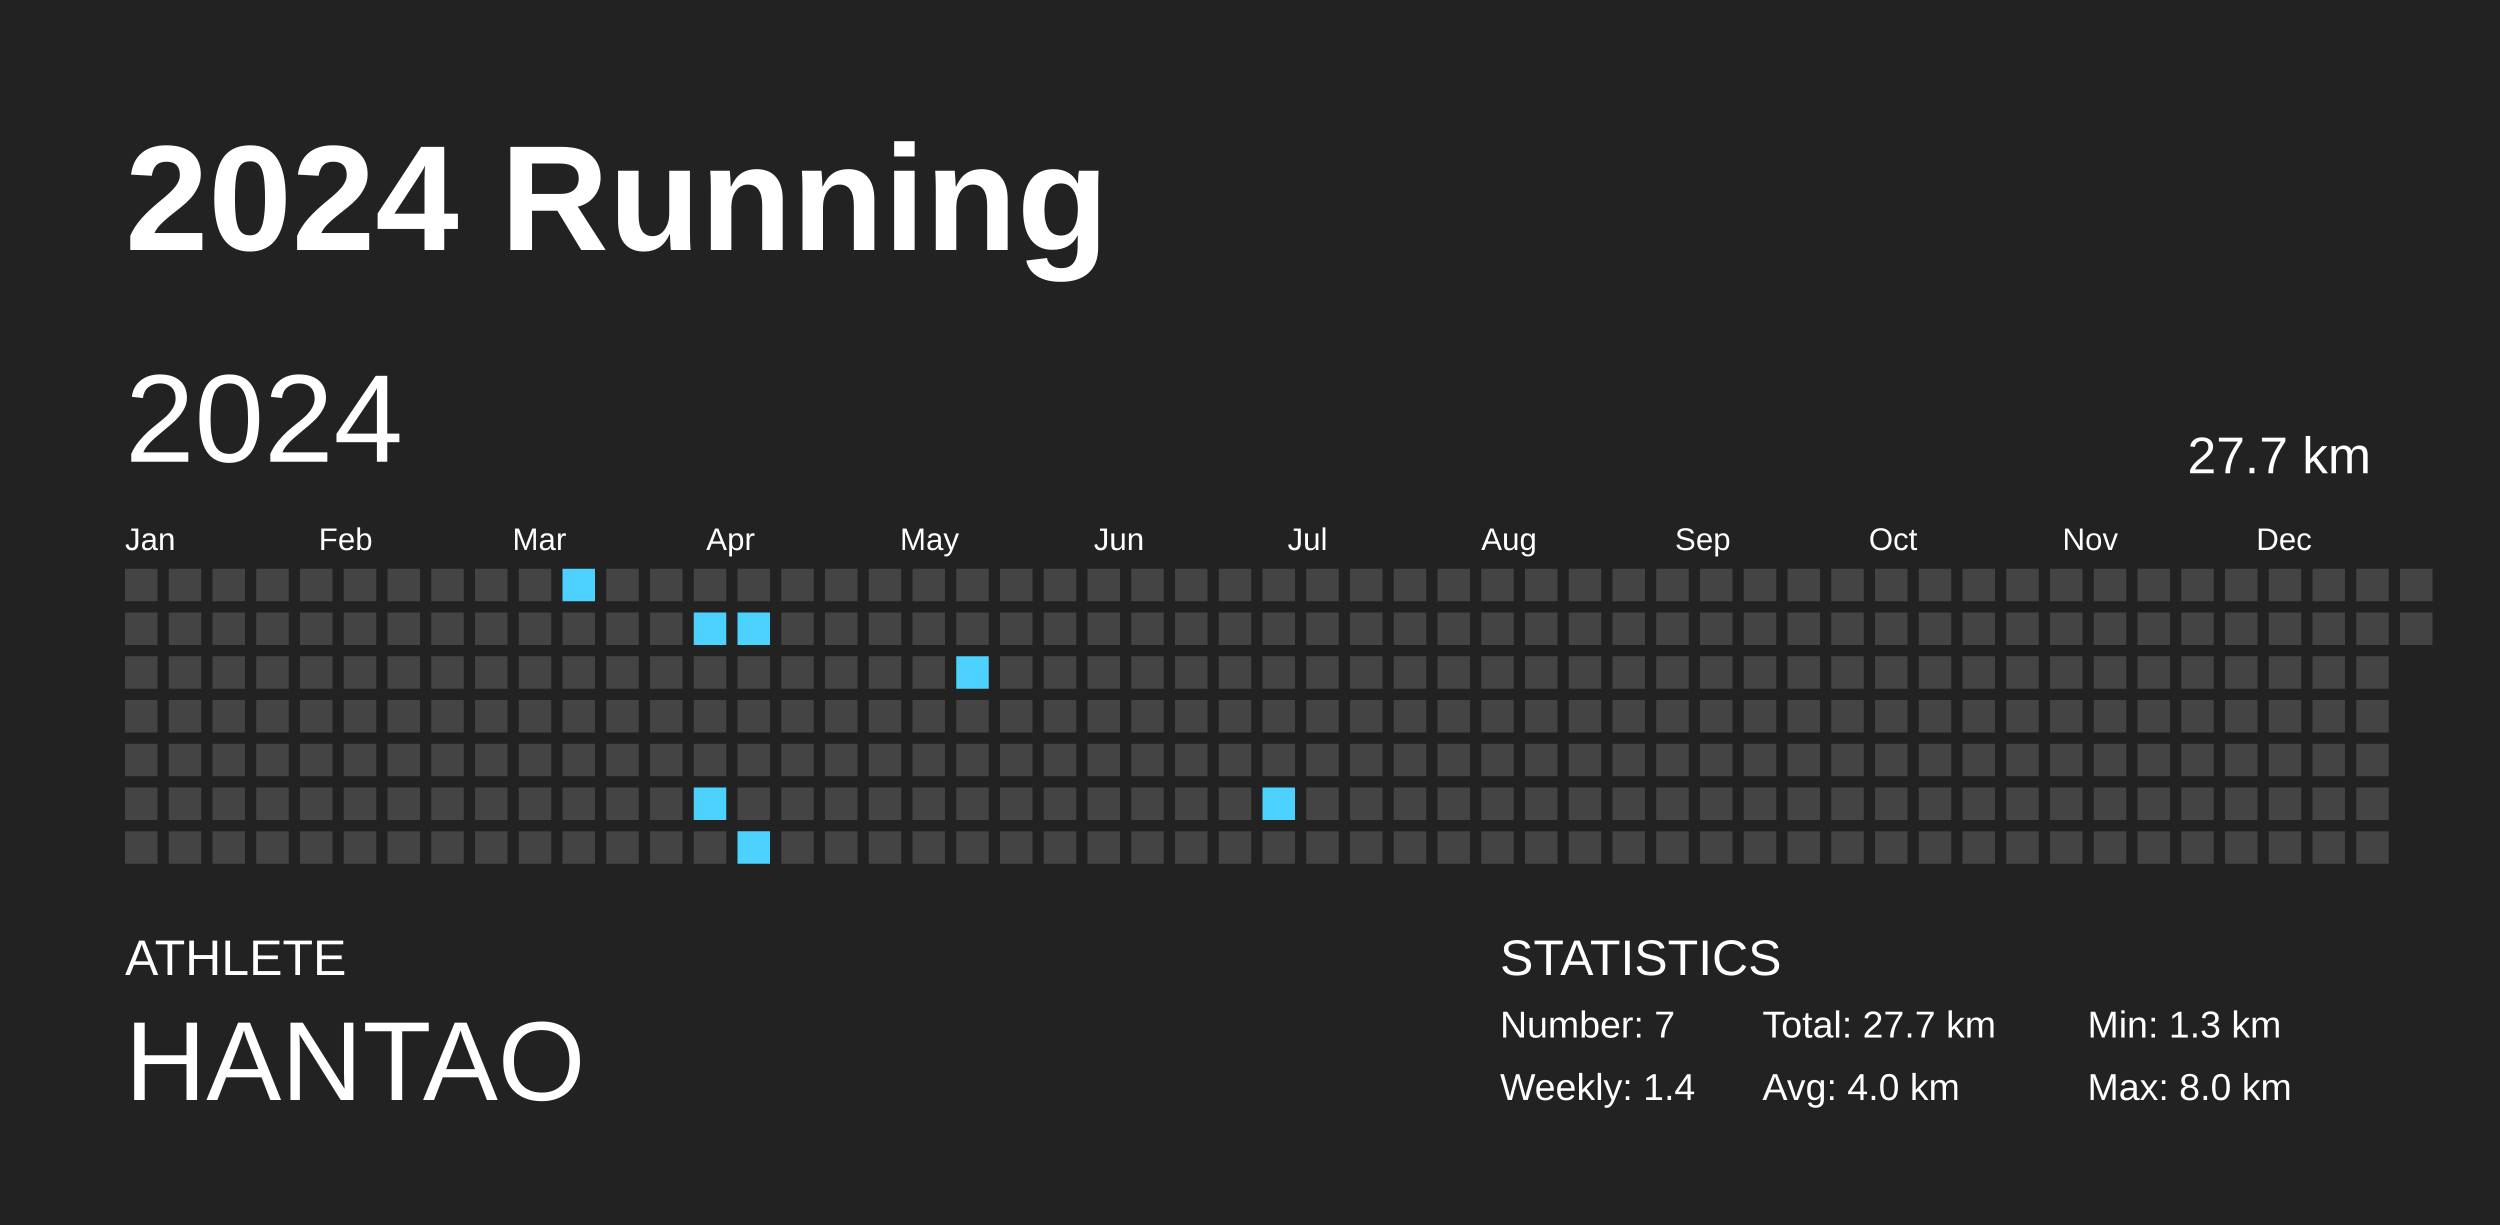
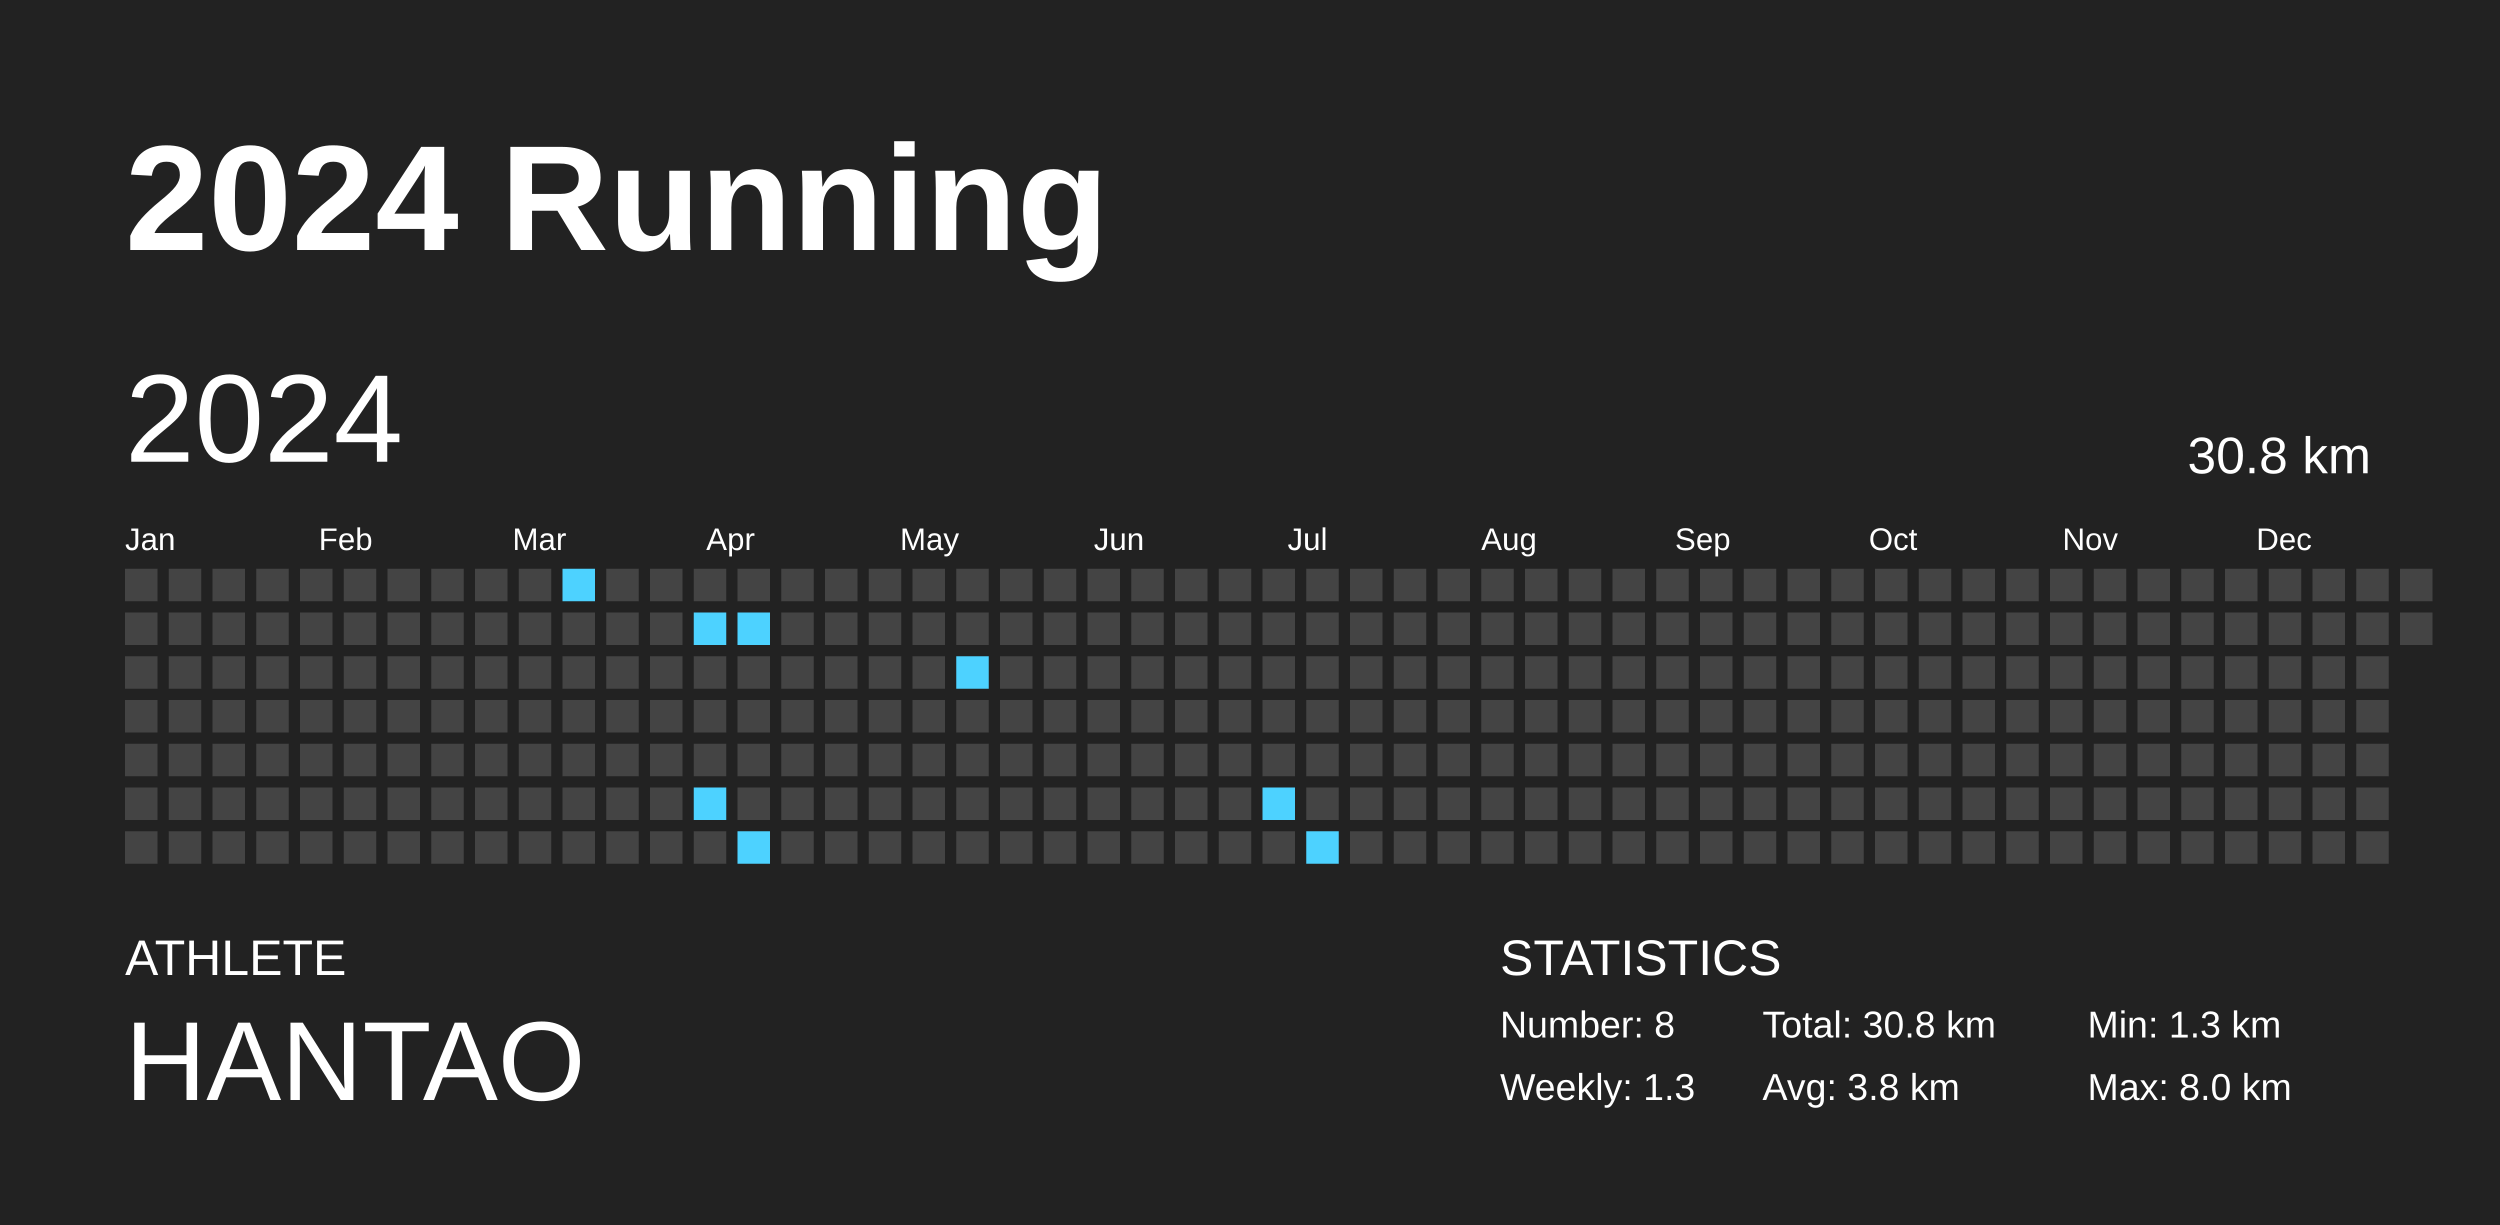
<svg xmlns="http://www.w3.org/2000/svg" baseProfile="full" height="98mm" version="1.1" viewBox="0,0,200,98" width="200mm">
  <defs />
  <rect fill="#222222" height="98" width="200" x="0" y="0" />
  <text fill="#FFFFFF" style="font-size:12px; font-family:Arial; font-weight:bold;" x="10" y="20">2024 Running</text>
  <text fill="#FFFFFF" style="font-size:4px; font-family:Arial" x="10" y="78">ATHLETE</text>
  <text fill="#FFFFFF" style="font-size:9px; font-family:Arial" x="10" y="88">HANTAO</text>
  <text fill="#FFFFFF" style="font-size:4px; font-family:Arial" x="120" y="78">STATISTICS</text>
-   <text fill="#FFFFFF" style="font-size:3px; font-family:Arial" x="120" y="83">Number: 7</text>
-   <text fill="#FFFFFF" style="font-size:3px; font-family:Arial" x="120" y="88">Weekly: 1.4</text>
-   <text fill="#FFFFFF" style="font-size:3px; font-family:Arial" x="141" y="83">Total: 27.7 km</text>
-   <text fill="#FFFFFF" style="font-size:3px; font-family:Arial" x="141" y="88">Avg: 4.0 km</text>
+   <text fill="#FFFFFF" style="font-size:3px; font-family:Arial" x="120" y="83">Number: 8</text>
+   <text fill="#FFFFFF" style="font-size:3px; font-family:Arial" x="120" y="88">Weekly: 1.3</text>
+   <text fill="#FFFFFF" style="font-size:3px; font-family:Arial" x="141" y="83">Total: 30.8 km</text>
+   <text fill="#FFFFFF" style="font-size:3px; font-family:Arial" x="141" y="88">Avg: 3.8 km</text>
  <text fill="#FFFFFF" style="font-size:3px; font-family:Arial" x="167" y="83">Min: 1.3 km</text>
  <text fill="#FFFFFF" style="font-size:3px; font-family:Arial" x="167" y="88">Max: 8.0 km</text>
  <text dominant-baseline="hanging" fill="#FFFFFF" style="font-size:10.0px; font-family:Arial;" x="10" y="30">2024</text>
-   <text dominant-baseline="hanging" fill="#FFFFFF" style="font-size:4.125px; font-family:Arial;" x="175" y="35">27.7 km</text>
+   <text dominant-baseline="hanging" fill="#FFFFFF" style="font-size:4.125px; font-family:Arial;" x="175" y="35">30.8 km</text>
  <text fill="#FFFFFF" style="font-size:2.5px; font-family:Arial" x="10.0" y="44">Jan</text>
  <text fill="#FFFFFF" style="font-size:2.5px; font-family:Arial" x="25.5" y="44">Feb</text>
  <text fill="#FFFFFF" style="font-size:2.5px; font-family:Arial" x="41.0" y="44">Mar</text>
  <text fill="#FFFFFF" style="font-size:2.5px; font-family:Arial" x="56.5" y="44">Apr</text>
  <text fill="#FFFFFF" style="font-size:2.5px; font-family:Arial" x="72.0" y="44">May</text>
  <text fill="#FFFFFF" style="font-size:2.5px; font-family:Arial" x="87.5" y="44">Jun</text>
  <text fill="#FFFFFF" style="font-size:2.5px; font-family:Arial" x="103.0" y="44">Jul</text>
  <text fill="#FFFFFF" style="font-size:2.5px; font-family:Arial" x="118.5" y="44">Aug</text>
  <text fill="#FFFFFF" style="font-size:2.5px; font-family:Arial" x="134.0" y="44">Sep</text>
  <text fill="#FFFFFF" style="font-size:2.5px; font-family:Arial" x="149.5" y="44">Oct</text>
  <text fill="#FFFFFF" style="font-size:2.5px; font-family:Arial" x="165.0" y="44">Nov</text>
  <text fill="#FFFFFF" style="font-size:2.5px; font-family:Arial" x="180.5" y="44">Dec</text>
  <rect fill="#444444" height="2.6" width="2.6" x="10.0" y="45.5" />
  <rect fill="#444444" height="2.6" width="2.6" x="10.0" y="49.0" />
  <rect fill="#444444" height="2.6" width="2.6" x="10.0" y="52.5" />
  <rect fill="#444444" height="2.6" width="2.6" x="10.0" y="56.0" />
  <rect fill="#444444" height="2.6" width="2.6" x="10.0" y="59.5" />
  <rect fill="#444444" height="2.6" width="2.6" x="10.0" y="63.0" />
  <rect fill="#444444" height="2.6" width="2.6" x="10.0" y="66.5" />
  <rect fill="#444444" height="2.6" width="2.6" x="13.5" y="45.5" />
  <rect fill="#444444" height="2.6" width="2.6" x="13.5" y="49.0" />
  <rect fill="#444444" height="2.6" width="2.6" x="13.5" y="52.5" />
  <rect fill="#444444" height="2.6" width="2.6" x="13.5" y="56.0" />
  <rect fill="#444444" height="2.6" width="2.6" x="13.5" y="59.5" />
  <rect fill="#444444" height="2.6" width="2.6" x="13.5" y="63.0" />
  <rect fill="#444444" height="2.6" width="2.6" x="13.5" y="66.5" />
  <rect fill="#444444" height="2.6" width="2.6" x="17.0" y="45.5" />
  <rect fill="#444444" height="2.6" width="2.6" x="17.0" y="49.0" />
  <rect fill="#444444" height="2.6" width="2.6" x="17.0" y="52.5" />
  <rect fill="#444444" height="2.6" width="2.6" x="17.0" y="56.0" />
  <rect fill="#444444" height="2.6" width="2.6" x="17.0" y="59.5" />
  <rect fill="#444444" height="2.6" width="2.6" x="17.0" y="63.0" />
  <rect fill="#444444" height="2.6" width="2.6" x="17.0" y="66.5" />
  <rect fill="#444444" height="2.6" width="2.6" x="20.5" y="45.5" />
  <rect fill="#444444" height="2.6" width="2.6" x="20.5" y="49.0" />
  <rect fill="#444444" height="2.6" width="2.6" x="20.5" y="52.5" />
  <rect fill="#444444" height="2.6" width="2.6" x="20.5" y="56.0" />
  <rect fill="#444444" height="2.6" width="2.6" x="20.5" y="59.5" />
  <rect fill="#444444" height="2.6" width="2.6" x="20.5" y="63.0" />
  <rect fill="#444444" height="2.6" width="2.6" x="20.5" y="66.5" />
  <rect fill="#444444" height="2.6" width="2.6" x="24.0" y="45.5" />
  <rect fill="#444444" height="2.6" width="2.6" x="24.0" y="49.0" />
  <rect fill="#444444" height="2.6" width="2.6" x="24.0" y="52.5" />
  <rect fill="#444444" height="2.6" width="2.6" x="24.0" y="56.0" />
  <rect fill="#444444" height="2.6" width="2.6" x="24.0" y="59.5" />
  <rect fill="#444444" height="2.6" width="2.6" x="24.0" y="63.0" />
  <rect fill="#444444" height="2.6" width="2.6" x="24.0" y="66.5" />
  <rect fill="#444444" height="2.6" width="2.6" x="27.5" y="45.5" />
  <rect fill="#444444" height="2.6" width="2.6" x="27.5" y="49.0" />
  <rect fill="#444444" height="2.6" width="2.6" x="27.5" y="52.5" />
  <rect fill="#444444" height="2.6" width="2.6" x="27.5" y="56.0" />
  <rect fill="#444444" height="2.6" width="2.6" x="27.5" y="59.5" />
  <rect fill="#444444" height="2.6" width="2.6" x="27.5" y="63.0" />
  <rect fill="#444444" height="2.6" width="2.6" x="27.5" y="66.5" />
  <rect fill="#444444" height="2.6" width="2.6" x="31.0" y="45.5" />
  <rect fill="#444444" height="2.6" width="2.6" x="31.0" y="49.0" />
  <rect fill="#444444" height="2.6" width="2.6" x="31.0" y="52.5" />
  <rect fill="#444444" height="2.6" width="2.6" x="31.0" y="56.0" />
  <rect fill="#444444" height="2.6" width="2.6" x="31.0" y="59.5" />
  <rect fill="#444444" height="2.6" width="2.6" x="31.0" y="63.0" />
  <rect fill="#444444" height="2.6" width="2.6" x="31.0" y="66.5" />
  <rect fill="#444444" height="2.6" width="2.6" x="34.5" y="45.5" />
  <rect fill="#444444" height="2.6" width="2.6" x="34.5" y="49.0" />
  <rect fill="#444444" height="2.6" width="2.6" x="34.5" y="52.5" />
  <rect fill="#444444" height="2.6" width="2.6" x="34.5" y="56.0" />
  <rect fill="#444444" height="2.6" width="2.6" x="34.5" y="59.5" />
  <rect fill="#444444" height="2.6" width="2.6" x="34.5" y="63.0" />
  <rect fill="#444444" height="2.6" width="2.6" x="34.5" y="66.5" />
  <rect fill="#444444" height="2.6" width="2.6" x="38.0" y="45.5" />
  <rect fill="#444444" height="2.6" width="2.6" x="38.0" y="49.0" />
  <rect fill="#444444" height="2.6" width="2.6" x="38.0" y="52.5" />
  <rect fill="#444444" height="2.6" width="2.6" x="38.0" y="56.0" />
  <rect fill="#444444" height="2.6" width="2.6" x="38.0" y="59.5" />
  <rect fill="#444444" height="2.6" width="2.6" x="38.0" y="63.0" />
  <rect fill="#444444" height="2.6" width="2.6" x="38.0" y="66.5" />
  <rect fill="#444444" height="2.6" width="2.6" x="41.5" y="45.5" />
  <rect fill="#444444" height="2.6" width="2.6" x="41.5" y="49.0" />
  <rect fill="#444444" height="2.6" width="2.6" x="41.5" y="52.5" />
  <rect fill="#444444" height="2.6" width="2.6" x="41.5" y="56.0" />
  <rect fill="#444444" height="2.6" width="2.6" x="41.5" y="59.5" />
  <rect fill="#444444" height="2.6" width="2.6" x="41.5" y="63.0" />
  <rect fill="#444444" height="2.6" width="2.6" x="41.5" y="66.5" />
  <rect fill="#4dd2ff" height="2.6" width="2.6" x="45.0" y="45.5" />
  <rect fill="#444444" height="2.6" width="2.6" x="45.0" y="49.0" />
  <rect fill="#444444" height="2.6" width="2.6" x="45.0" y="52.5" />
  <rect fill="#444444" height="2.6" width="2.6" x="45.0" y="56.0" />
  <rect fill="#444444" height="2.6" width="2.6" x="45.0" y="59.5" />
  <rect fill="#444444" height="2.6" width="2.6" x="45.0" y="63.0" />
  <rect fill="#444444" height="2.6" width="2.6" x="45.0" y="66.5" />
  <rect fill="#444444" height="2.6" width="2.6" x="48.5" y="45.5" />
  <rect fill="#444444" height="2.6" width="2.6" x="48.5" y="49.0" />
  <rect fill="#444444" height="2.6" width="2.6" x="48.5" y="52.5" />
  <rect fill="#444444" height="2.6" width="2.6" x="48.5" y="56.0" />
  <rect fill="#444444" height="2.6" width="2.6" x="48.5" y="59.5" />
  <rect fill="#444444" height="2.6" width="2.6" x="48.5" y="63.0" />
  <rect fill="#444444" height="2.6" width="2.6" x="48.5" y="66.5" />
  <rect fill="#444444" height="2.6" width="2.6" x="52.0" y="45.5" />
  <rect fill="#444444" height="2.6" width="2.6" x="52.0" y="49.0" />
  <rect fill="#444444" height="2.6" width="2.6" x="52.0" y="52.5" />
  <rect fill="#444444" height="2.6" width="2.6" x="52.0" y="56.0" />
  <rect fill="#444444" height="2.6" width="2.6" x="52.0" y="59.5" />
  <rect fill="#444444" height="2.6" width="2.6" x="52.0" y="63.0" />
  <rect fill="#444444" height="2.6" width="2.6" x="52.0" y="66.5" />
  <rect fill="#444444" height="2.6" width="2.6" x="55.5" y="45.5" />
  <rect fill="#4dd2ff" height="2.6" width="2.6" x="55.5" y="49.0" />
  <rect fill="#444444" height="2.6" width="2.6" x="55.5" y="52.5" />
  <rect fill="#444444" height="2.6" width="2.6" x="55.5" y="56.0" />
  <rect fill="#444444" height="2.6" width="2.6" x="55.5" y="59.5" />
  <rect fill="#4dd2ff" height="2.6" width="2.6" x="55.5" y="63.0" />
  <rect fill="#444444" height="2.6" width="2.6" x="55.5" y="66.5" />
  <rect fill="#444444" height="2.6" width="2.6" x="59.0" y="45.5" />
  <rect fill="#4dd2ff" height="2.6" width="2.6" x="59.0" y="49.0" />
  <rect fill="#444444" height="2.6" width="2.6" x="59.0" y="52.5" />
  <rect fill="#444444" height="2.6" width="2.6" x="59.0" y="56.0" />
  <rect fill="#444444" height="2.6" width="2.6" x="59.0" y="59.5" />
  <rect fill="#444444" height="2.6" width="2.6" x="59.0" y="63.0" />
  <rect fill="#4dd2ff" height="2.6" width="2.6" x="59.0" y="66.5" />
  <rect fill="#444444" height="2.6" width="2.6" x="62.5" y="45.5" />
  <rect fill="#444444" height="2.6" width="2.6" x="62.5" y="49.0" />
  <rect fill="#444444" height="2.6" width="2.6" x="62.5" y="52.5" />
  <rect fill="#444444" height="2.6" width="2.6" x="62.5" y="56.0" />
  <rect fill="#444444" height="2.6" width="2.6" x="62.5" y="59.5" />
  <rect fill="#444444" height="2.6" width="2.6" x="62.5" y="63.0" />
  <rect fill="#444444" height="2.6" width="2.6" x="62.5" y="66.5" />
  <rect fill="#444444" height="2.6" width="2.6" x="66.0" y="45.5" />
  <rect fill="#444444" height="2.6" width="2.6" x="66.0" y="49.0" />
  <rect fill="#444444" height="2.6" width="2.6" x="66.0" y="52.5" />
  <rect fill="#444444" height="2.6" width="2.6" x="66.0" y="56.0" />
  <rect fill="#444444" height="2.6" width="2.6" x="66.0" y="59.5" />
  <rect fill="#444444" height="2.6" width="2.6" x="66.0" y="63.0" />
  <rect fill="#444444" height="2.6" width="2.6" x="66.0" y="66.5" />
  <rect fill="#444444" height="2.6" width="2.6" x="69.5" y="45.5" />
  <rect fill="#444444" height="2.6" width="2.6" x="69.5" y="49.0" />
  <rect fill="#444444" height="2.6" width="2.6" x="69.5" y="52.5" />
  <rect fill="#444444" height="2.6" width="2.6" x="69.5" y="56.0" />
  <rect fill="#444444" height="2.6" width="2.6" x="69.5" y="59.5" />
  <rect fill="#444444" height="2.6" width="2.6" x="69.5" y="63.0" />
  <rect fill="#444444" height="2.6" width="2.6" x="69.5" y="66.5" />
  <rect fill="#444444" height="2.6" width="2.6" x="73.0" y="45.5" />
  <rect fill="#444444" height="2.6" width="2.6" x="73.0" y="49.0" />
  <rect fill="#444444" height="2.6" width="2.6" x="73.0" y="52.5" />
  <rect fill="#444444" height="2.6" width="2.6" x="73.0" y="56.0" />
  <rect fill="#444444" height="2.6" width="2.6" x="73.0" y="59.5" />
  <rect fill="#444444" height="2.6" width="2.6" x="73.0" y="63.0" />
  <rect fill="#444444" height="2.6" width="2.6" x="73.0" y="66.5" />
  <rect fill="#444444" height="2.6" width="2.6" x="76.5" y="45.5" />
  <rect fill="#444444" height="2.6" width="2.6" x="76.5" y="49.0" />
  <rect fill="#4dd2ff" height="2.6" width="2.6" x="76.5" y="52.5" />
  <rect fill="#444444" height="2.6" width="2.6" x="76.5" y="56.0" />
  <rect fill="#444444" height="2.6" width="2.6" x="76.5" y="59.5" />
  <rect fill="#444444" height="2.6" width="2.6" x="76.5" y="63.0" />
  <rect fill="#444444" height="2.6" width="2.6" x="76.5" y="66.5" />
  <rect fill="#444444" height="2.6" width="2.6" x="80.0" y="45.5" />
  <rect fill="#444444" height="2.6" width="2.6" x="80.0" y="49.0" />
  <rect fill="#444444" height="2.6" width="2.6" x="80.0" y="52.5" />
  <rect fill="#444444" height="2.6" width="2.6" x="80.0" y="56.0" />
  <rect fill="#444444" height="2.6" width="2.6" x="80.0" y="59.5" />
  <rect fill="#444444" height="2.6" width="2.6" x="80.0" y="63.0" />
  <rect fill="#444444" height="2.6" width="2.6" x="80.0" y="66.5" />
  <rect fill="#444444" height="2.6" width="2.6" x="83.5" y="45.5" />
  <rect fill="#444444" height="2.6" width="2.6" x="83.5" y="49.0" />
  <rect fill="#444444" height="2.6" width="2.6" x="83.5" y="52.5" />
  <rect fill="#444444" height="2.6" width="2.6" x="83.5" y="56.0" />
  <rect fill="#444444" height="2.6" width="2.6" x="83.5" y="59.5" />
  <rect fill="#444444" height="2.6" width="2.6" x="83.5" y="63.0" />
  <rect fill="#444444" height="2.6" width="2.6" x="83.5" y="66.5" />
  <rect fill="#444444" height="2.6" width="2.6" x="87.0" y="45.5" />
  <rect fill="#444444" height="2.6" width="2.6" x="87.0" y="49.0" />
  <rect fill="#444444" height="2.6" width="2.6" x="87.0" y="52.5" />
  <rect fill="#444444" height="2.6" width="2.6" x="87.0" y="56.0" />
  <rect fill="#444444" height="2.6" width="2.6" x="87.0" y="59.5" />
  <rect fill="#444444" height="2.6" width="2.6" x="87.0" y="63.0" />
  <rect fill="#444444" height="2.6" width="2.6" x="87.0" y="66.5" />
  <rect fill="#444444" height="2.6" width="2.6" x="90.5" y="45.5" />
  <rect fill="#444444" height="2.6" width="2.6" x="90.5" y="49.0" />
  <rect fill="#444444" height="2.6" width="2.6" x="90.5" y="52.5" />
  <rect fill="#444444" height="2.6" width="2.6" x="90.5" y="56.0" />
  <rect fill="#444444" height="2.6" width="2.6" x="90.5" y="59.5" />
  <rect fill="#444444" height="2.6" width="2.6" x="90.5" y="63.0" />
  <rect fill="#444444" height="2.6" width="2.6" x="90.5" y="66.5" />
  <rect fill="#444444" height="2.6" width="2.6" x="94.0" y="45.5" />
  <rect fill="#444444" height="2.6" width="2.6" x="94.0" y="49.0" />
  <rect fill="#444444" height="2.6" width="2.6" x="94.0" y="52.5" />
  <rect fill="#444444" height="2.6" width="2.6" x="94.0" y="56.0" />
  <rect fill="#444444" height="2.6" width="2.6" x="94.0" y="59.5" />
  <rect fill="#444444" height="2.6" width="2.6" x="94.0" y="63.0" />
  <rect fill="#444444" height="2.6" width="2.6" x="94.0" y="66.5" />
  <rect fill="#444444" height="2.6" width="2.6" x="97.5" y="45.5" />
  <rect fill="#444444" height="2.6" width="2.6" x="97.5" y="49.0" />
  <rect fill="#444444" height="2.6" width="2.6" x="97.5" y="52.5" />
  <rect fill="#444444" height="2.6" width="2.6" x="97.5" y="56.0" />
  <rect fill="#444444" height="2.6" width="2.6" x="97.5" y="59.5" />
  <rect fill="#444444" height="2.6" width="2.6" x="97.5" y="63.0" />
  <rect fill="#444444" height="2.6" width="2.6" x="97.5" y="66.5" />
  <rect fill="#444444" height="2.6" width="2.6" x="101.0" y="45.5" />
  <rect fill="#444444" height="2.6" width="2.6" x="101.0" y="49.0" />
  <rect fill="#444444" height="2.6" width="2.6" x="101.0" y="52.5" />
  <rect fill="#444444" height="2.6" width="2.6" x="101.0" y="56.0" />
  <rect fill="#444444" height="2.6" width="2.6" x="101.0" y="59.5" />
  <rect fill="#4dd2ff" height="2.6" width="2.6" x="101.0" y="63.0" />
  <rect fill="#444444" height="2.6" width="2.6" x="101.0" y="66.5" />
  <rect fill="#444444" height="2.6" width="2.6" x="104.5" y="45.5" />
  <rect fill="#444444" height="2.6" width="2.6" x="104.5" y="49.0" />
  <rect fill="#444444" height="2.6" width="2.6" x="104.5" y="52.5" />
  <rect fill="#444444" height="2.6" width="2.6" x="104.5" y="56.0" />
  <rect fill="#444444" height="2.6" width="2.6" x="104.5" y="59.5" />
  <rect fill="#444444" height="2.6" width="2.6" x="104.5" y="63.0" />
-   <rect fill="#444444" height="2.6" width="2.6" x="104.5" y="66.5" />
+   <rect fill="#4dd2ff" height="2.6" width="2.6" x="104.5" y="66.5" />
  <rect fill="#444444" height="2.6" width="2.6" x="108.0" y="45.5" />
  <rect fill="#444444" height="2.6" width="2.6" x="108.0" y="49.0" />
  <rect fill="#444444" height="2.6" width="2.6" x="108.0" y="52.5" />
  <rect fill="#444444" height="2.6" width="2.6" x="108.0" y="56.0" />
  <rect fill="#444444" height="2.6" width="2.6" x="108.0" y="59.5" />
  <rect fill="#444444" height="2.6" width="2.6" x="108.0" y="63.0" />
  <rect fill="#444444" height="2.6" width="2.6" x="108.0" y="66.5" />
  <rect fill="#444444" height="2.6" width="2.6" x="111.5" y="45.5" />
  <rect fill="#444444" height="2.6" width="2.6" x="111.5" y="49.0" />
  <rect fill="#444444" height="2.6" width="2.6" x="111.5" y="52.5" />
  <rect fill="#444444" height="2.6" width="2.6" x="111.5" y="56.0" />
  <rect fill="#444444" height="2.6" width="2.6" x="111.5" y="59.5" />
  <rect fill="#444444" height="2.6" width="2.6" x="111.5" y="63.0" />
  <rect fill="#444444" height="2.6" width="2.6" x="111.5" y="66.5" />
  <rect fill="#444444" height="2.6" width="2.6" x="115.0" y="45.5" />
  <rect fill="#444444" height="2.6" width="2.6" x="115.0" y="49.0" />
  <rect fill="#444444" height="2.6" width="2.6" x="115.0" y="52.5" />
  <rect fill="#444444" height="2.6" width="2.6" x="115.0" y="56.0" />
  <rect fill="#444444" height="2.6" width="2.6" x="115.0" y="59.5" />
  <rect fill="#444444" height="2.6" width="2.6" x="115.0" y="63.0" />
  <rect fill="#444444" height="2.6" width="2.6" x="115.0" y="66.5" />
  <rect fill="#444444" height="2.6" width="2.6" x="118.5" y="45.5" />
  <rect fill="#444444" height="2.6" width="2.6" x="118.5" y="49.0" />
  <rect fill="#444444" height="2.6" width="2.6" x="118.5" y="52.5" />
  <rect fill="#444444" height="2.6" width="2.6" x="118.5" y="56.0" />
  <rect fill="#444444" height="2.6" width="2.6" x="118.5" y="59.5" />
  <rect fill="#444444" height="2.6" width="2.6" x="118.5" y="63.0" />
  <rect fill="#444444" height="2.6" width="2.6" x="118.5" y="66.5" />
  <rect fill="#444444" height="2.6" width="2.6" x="122.0" y="45.5" />
  <rect fill="#444444" height="2.6" width="2.6" x="122.0" y="49.0" />
  <rect fill="#444444" height="2.6" width="2.6" x="122.0" y="52.5" />
  <rect fill="#444444" height="2.6" width="2.6" x="122.0" y="56.0" />
  <rect fill="#444444" height="2.6" width="2.6" x="122.0" y="59.5" />
  <rect fill="#444444" height="2.6" width="2.6" x="122.0" y="63.0" />
  <rect fill="#444444" height="2.6" width="2.6" x="122.0" y="66.5" />
  <rect fill="#444444" height="2.6" width="2.6" x="125.5" y="45.5" />
  <rect fill="#444444" height="2.6" width="2.6" x="125.5" y="49.0" />
  <rect fill="#444444" height="2.6" width="2.6" x="125.5" y="52.5" />
  <rect fill="#444444" height="2.6" width="2.6" x="125.5" y="56.0" />
  <rect fill="#444444" height="2.6" width="2.6" x="125.5" y="59.5" />
  <rect fill="#444444" height="2.6" width="2.6" x="125.5" y="63.0" />
  <rect fill="#444444" height="2.6" width="2.6" x="125.5" y="66.5" />
  <rect fill="#444444" height="2.6" width="2.6" x="129.0" y="45.5" />
  <rect fill="#444444" height="2.6" width="2.6" x="129.0" y="49.0" />
  <rect fill="#444444" height="2.6" width="2.6" x="129.0" y="52.5" />
  <rect fill="#444444" height="2.6" width="2.6" x="129.0" y="56.0" />
  <rect fill="#444444" height="2.6" width="2.6" x="129.0" y="59.5" />
  <rect fill="#444444" height="2.6" width="2.6" x="129.0" y="63.0" />
  <rect fill="#444444" height="2.6" width="2.6" x="129.0" y="66.5" />
  <rect fill="#444444" height="2.6" width="2.6" x="132.5" y="45.5" />
  <rect fill="#444444" height="2.6" width="2.6" x="132.5" y="49.0" />
  <rect fill="#444444" height="2.6" width="2.6" x="132.5" y="52.5" />
  <rect fill="#444444" height="2.6" width="2.6" x="132.5" y="56.0" />
  <rect fill="#444444" height="2.6" width="2.6" x="132.5" y="59.5" />
  <rect fill="#444444" height="2.6" width="2.6" x="132.5" y="63.0" />
  <rect fill="#444444" height="2.6" width="2.6" x="132.5" y="66.5" />
  <rect fill="#444444" height="2.6" width="2.6" x="136.0" y="45.5" />
  <rect fill="#444444" height="2.6" width="2.6" x="136.0" y="49.0" />
  <rect fill="#444444" height="2.6" width="2.6" x="136.0" y="52.5" />
  <rect fill="#444444" height="2.6" width="2.6" x="136.0" y="56.0" />
  <rect fill="#444444" height="2.6" width="2.6" x="136.0" y="59.5" />
  <rect fill="#444444" height="2.6" width="2.6" x="136.0" y="63.0" />
  <rect fill="#444444" height="2.6" width="2.6" x="136.0" y="66.5" />
  <rect fill="#444444" height="2.6" width="2.6" x="139.5" y="45.5" />
  <rect fill="#444444" height="2.6" width="2.6" x="139.5" y="49.0" />
  <rect fill="#444444" height="2.6" width="2.6" x="139.5" y="52.5" />
  <rect fill="#444444" height="2.6" width="2.6" x="139.5" y="56.0" />
  <rect fill="#444444" height="2.6" width="2.6" x="139.5" y="59.5" />
  <rect fill="#444444" height="2.6" width="2.6" x="139.5" y="63.0" />
  <rect fill="#444444" height="2.6" width="2.6" x="139.5" y="66.5" />
  <rect fill="#444444" height="2.6" width="2.6" x="143.0" y="45.5" />
  <rect fill="#444444" height="2.6" width="2.6" x="143.0" y="49.0" />
  <rect fill="#444444" height="2.6" width="2.6" x="143.0" y="52.5" />
  <rect fill="#444444" height="2.6" width="2.6" x="143.0" y="56.0" />
  <rect fill="#444444" height="2.6" width="2.6" x="143.0" y="59.5" />
  <rect fill="#444444" height="2.6" width="2.6" x="143.0" y="63.0" />
  <rect fill="#444444" height="2.6" width="2.6" x="143.0" y="66.5" />
  <rect fill="#444444" height="2.6" width="2.6" x="146.5" y="45.5" />
  <rect fill="#444444" height="2.6" width="2.6" x="146.5" y="49.0" />
  <rect fill="#444444" height="2.6" width="2.6" x="146.5" y="52.5" />
  <rect fill="#444444" height="2.6" width="2.6" x="146.5" y="56.0" />
  <rect fill="#444444" height="2.6" width="2.6" x="146.5" y="59.5" />
  <rect fill="#444444" height="2.6" width="2.6" x="146.5" y="63.0" />
  <rect fill="#444444" height="2.6" width="2.6" x="146.5" y="66.5" />
  <rect fill="#444444" height="2.6" width="2.6" x="150.0" y="45.5" />
  <rect fill="#444444" height="2.6" width="2.6" x="150.0" y="49.0" />
  <rect fill="#444444" height="2.6" width="2.6" x="150.0" y="52.5" />
  <rect fill="#444444" height="2.6" width="2.6" x="150.0" y="56.0" />
  <rect fill="#444444" height="2.6" width="2.6" x="150.0" y="59.5" />
  <rect fill="#444444" height="2.6" width="2.6" x="150.0" y="63.0" />
  <rect fill="#444444" height="2.6" width="2.6" x="150.0" y="66.5" />
  <rect fill="#444444" height="2.6" width="2.6" x="153.5" y="45.5" />
  <rect fill="#444444" height="2.6" width="2.6" x="153.5" y="49.0" />
  <rect fill="#444444" height="2.6" width="2.6" x="153.5" y="52.5" />
  <rect fill="#444444" height="2.6" width="2.6" x="153.5" y="56.0" />
  <rect fill="#444444" height="2.6" width="2.6" x="153.5" y="59.5" />
  <rect fill="#444444" height="2.6" width="2.6" x="153.5" y="63.0" />
  <rect fill="#444444" height="2.6" width="2.6" x="153.5" y="66.5" />
  <rect fill="#444444" height="2.6" width="2.6" x="157.0" y="45.5" />
  <rect fill="#444444" height="2.6" width="2.6" x="157.0" y="49.0" />
  <rect fill="#444444" height="2.6" width="2.6" x="157.0" y="52.5" />
  <rect fill="#444444" height="2.6" width="2.6" x="157.0" y="56.0" />
  <rect fill="#444444" height="2.6" width="2.6" x="157.0" y="59.5" />
  <rect fill="#444444" height="2.6" width="2.6" x="157.0" y="63.0" />
  <rect fill="#444444" height="2.6" width="2.6" x="157.0" y="66.5" />
  <rect fill="#444444" height="2.6" width="2.6" x="160.5" y="45.5" />
  <rect fill="#444444" height="2.6" width="2.6" x="160.5" y="49.0" />
  <rect fill="#444444" height="2.6" width="2.6" x="160.5" y="52.5" />
  <rect fill="#444444" height="2.6" width="2.6" x="160.5" y="56.0" />
  <rect fill="#444444" height="2.6" width="2.6" x="160.5" y="59.5" />
  <rect fill="#444444" height="2.6" width="2.6" x="160.5" y="63.0" />
  <rect fill="#444444" height="2.6" width="2.6" x="160.5" y="66.5" />
  <rect fill="#444444" height="2.6" width="2.6" x="164.0" y="45.5" />
  <rect fill="#444444" height="2.6" width="2.6" x="164.0" y="49.0" />
  <rect fill="#444444" height="2.6" width="2.6" x="164.0" y="52.5" />
  <rect fill="#444444" height="2.6" width="2.6" x="164.0" y="56.0" />
  <rect fill="#444444" height="2.6" width="2.6" x="164.0" y="59.5" />
  <rect fill="#444444" height="2.6" width="2.6" x="164.0" y="63.0" />
  <rect fill="#444444" height="2.6" width="2.6" x="164.0" y="66.5" />
  <rect fill="#444444" height="2.6" width="2.6" x="167.5" y="45.5" />
  <rect fill="#444444" height="2.6" width="2.6" x="167.5" y="49.0" />
  <rect fill="#444444" height="2.6" width="2.6" x="167.5" y="52.5" />
  <rect fill="#444444" height="2.6" width="2.6" x="167.5" y="56.0" />
  <rect fill="#444444" height="2.6" width="2.6" x="167.5" y="59.5" />
  <rect fill="#444444" height="2.6" width="2.6" x="167.5" y="63.0" />
  <rect fill="#444444" height="2.6" width="2.6" x="167.5" y="66.5" />
  <rect fill="#444444" height="2.6" width="2.6" x="171.0" y="45.5" />
  <rect fill="#444444" height="2.6" width="2.6" x="171.0" y="49.0" />
  <rect fill="#444444" height="2.6" width="2.6" x="171.0" y="52.5" />
  <rect fill="#444444" height="2.6" width="2.6" x="171.0" y="56.0" />
  <rect fill="#444444" height="2.6" width="2.6" x="171.0" y="59.5" />
  <rect fill="#444444" height="2.6" width="2.6" x="171.0" y="63.0" />
  <rect fill="#444444" height="2.6" width="2.6" x="171.0" y="66.5" />
  <rect fill="#444444" height="2.6" width="2.6" x="174.5" y="45.5" />
  <rect fill="#444444" height="2.6" width="2.6" x="174.5" y="49.0" />
  <rect fill="#444444" height="2.6" width="2.6" x="174.5" y="52.5" />
  <rect fill="#444444" height="2.6" width="2.6" x="174.5" y="56.0" />
  <rect fill="#444444" height="2.6" width="2.6" x="174.5" y="59.5" />
  <rect fill="#444444" height="2.6" width="2.6" x="174.5" y="63.0" />
  <rect fill="#444444" height="2.6" width="2.6" x="174.5" y="66.5" />
  <rect fill="#444444" height="2.6" width="2.6" x="178.0" y="45.5" />
  <rect fill="#444444" height="2.6" width="2.6" x="178.0" y="49.0" />
  <rect fill="#444444" height="2.6" width="2.6" x="178.0" y="52.5" />
  <rect fill="#444444" height="2.6" width="2.6" x="178.0" y="56.0" />
  <rect fill="#444444" height="2.6" width="2.6" x="178.0" y="59.5" />
  <rect fill="#444444" height="2.6" width="2.6" x="178.0" y="63.0" />
  <rect fill="#444444" height="2.6" width="2.6" x="178.0" y="66.5" />
  <rect fill="#444444" height="2.6" width="2.6" x="181.5" y="45.5" />
  <rect fill="#444444" height="2.6" width="2.6" x="181.5" y="49.0" />
  <rect fill="#444444" height="2.6" width="2.6" x="181.5" y="52.5" />
  <rect fill="#444444" height="2.6" width="2.6" x="181.5" y="56.0" />
  <rect fill="#444444" height="2.6" width="2.6" x="181.5" y="59.5" />
  <rect fill="#444444" height="2.6" width="2.6" x="181.5" y="63.0" />
  <rect fill="#444444" height="2.6" width="2.6" x="181.5" y="66.5" />
  <rect fill="#444444" height="2.6" width="2.6" x="185.0" y="45.5" />
  <rect fill="#444444" height="2.6" width="2.6" x="185.0" y="49.0" />
  <rect fill="#444444" height="2.6" width="2.6" x="185.0" y="52.5" />
  <rect fill="#444444" height="2.6" width="2.6" x="185.0" y="56.0" />
  <rect fill="#444444" height="2.6" width="2.6" x="185.0" y="59.5" />
  <rect fill="#444444" height="2.6" width="2.6" x="185.0" y="63.0" />
  <rect fill="#444444" height="2.6" width="2.6" x="185.0" y="66.5" />
  <rect fill="#444444" height="2.6" width="2.6" x="188.5" y="45.5" />
  <rect fill="#444444" height="2.6" width="2.6" x="188.5" y="49.0" />
  <rect fill="#444444" height="2.6" width="2.6" x="188.5" y="52.5" />
  <rect fill="#444444" height="2.6" width="2.6" x="188.5" y="56.0" />
  <rect fill="#444444" height="2.6" width="2.6" x="188.5" y="59.5" />
  <rect fill="#444444" height="2.6" width="2.6" x="188.5" y="63.0" />
  <rect fill="#444444" height="2.6" width="2.6" x="188.5" y="66.5" />
  <rect fill="#444444" height="2.6" width="2.6" x="192.0" y="45.5" />
  <rect fill="#444444" height="2.6" width="2.6" x="192.0" y="49.0" />
</svg>
